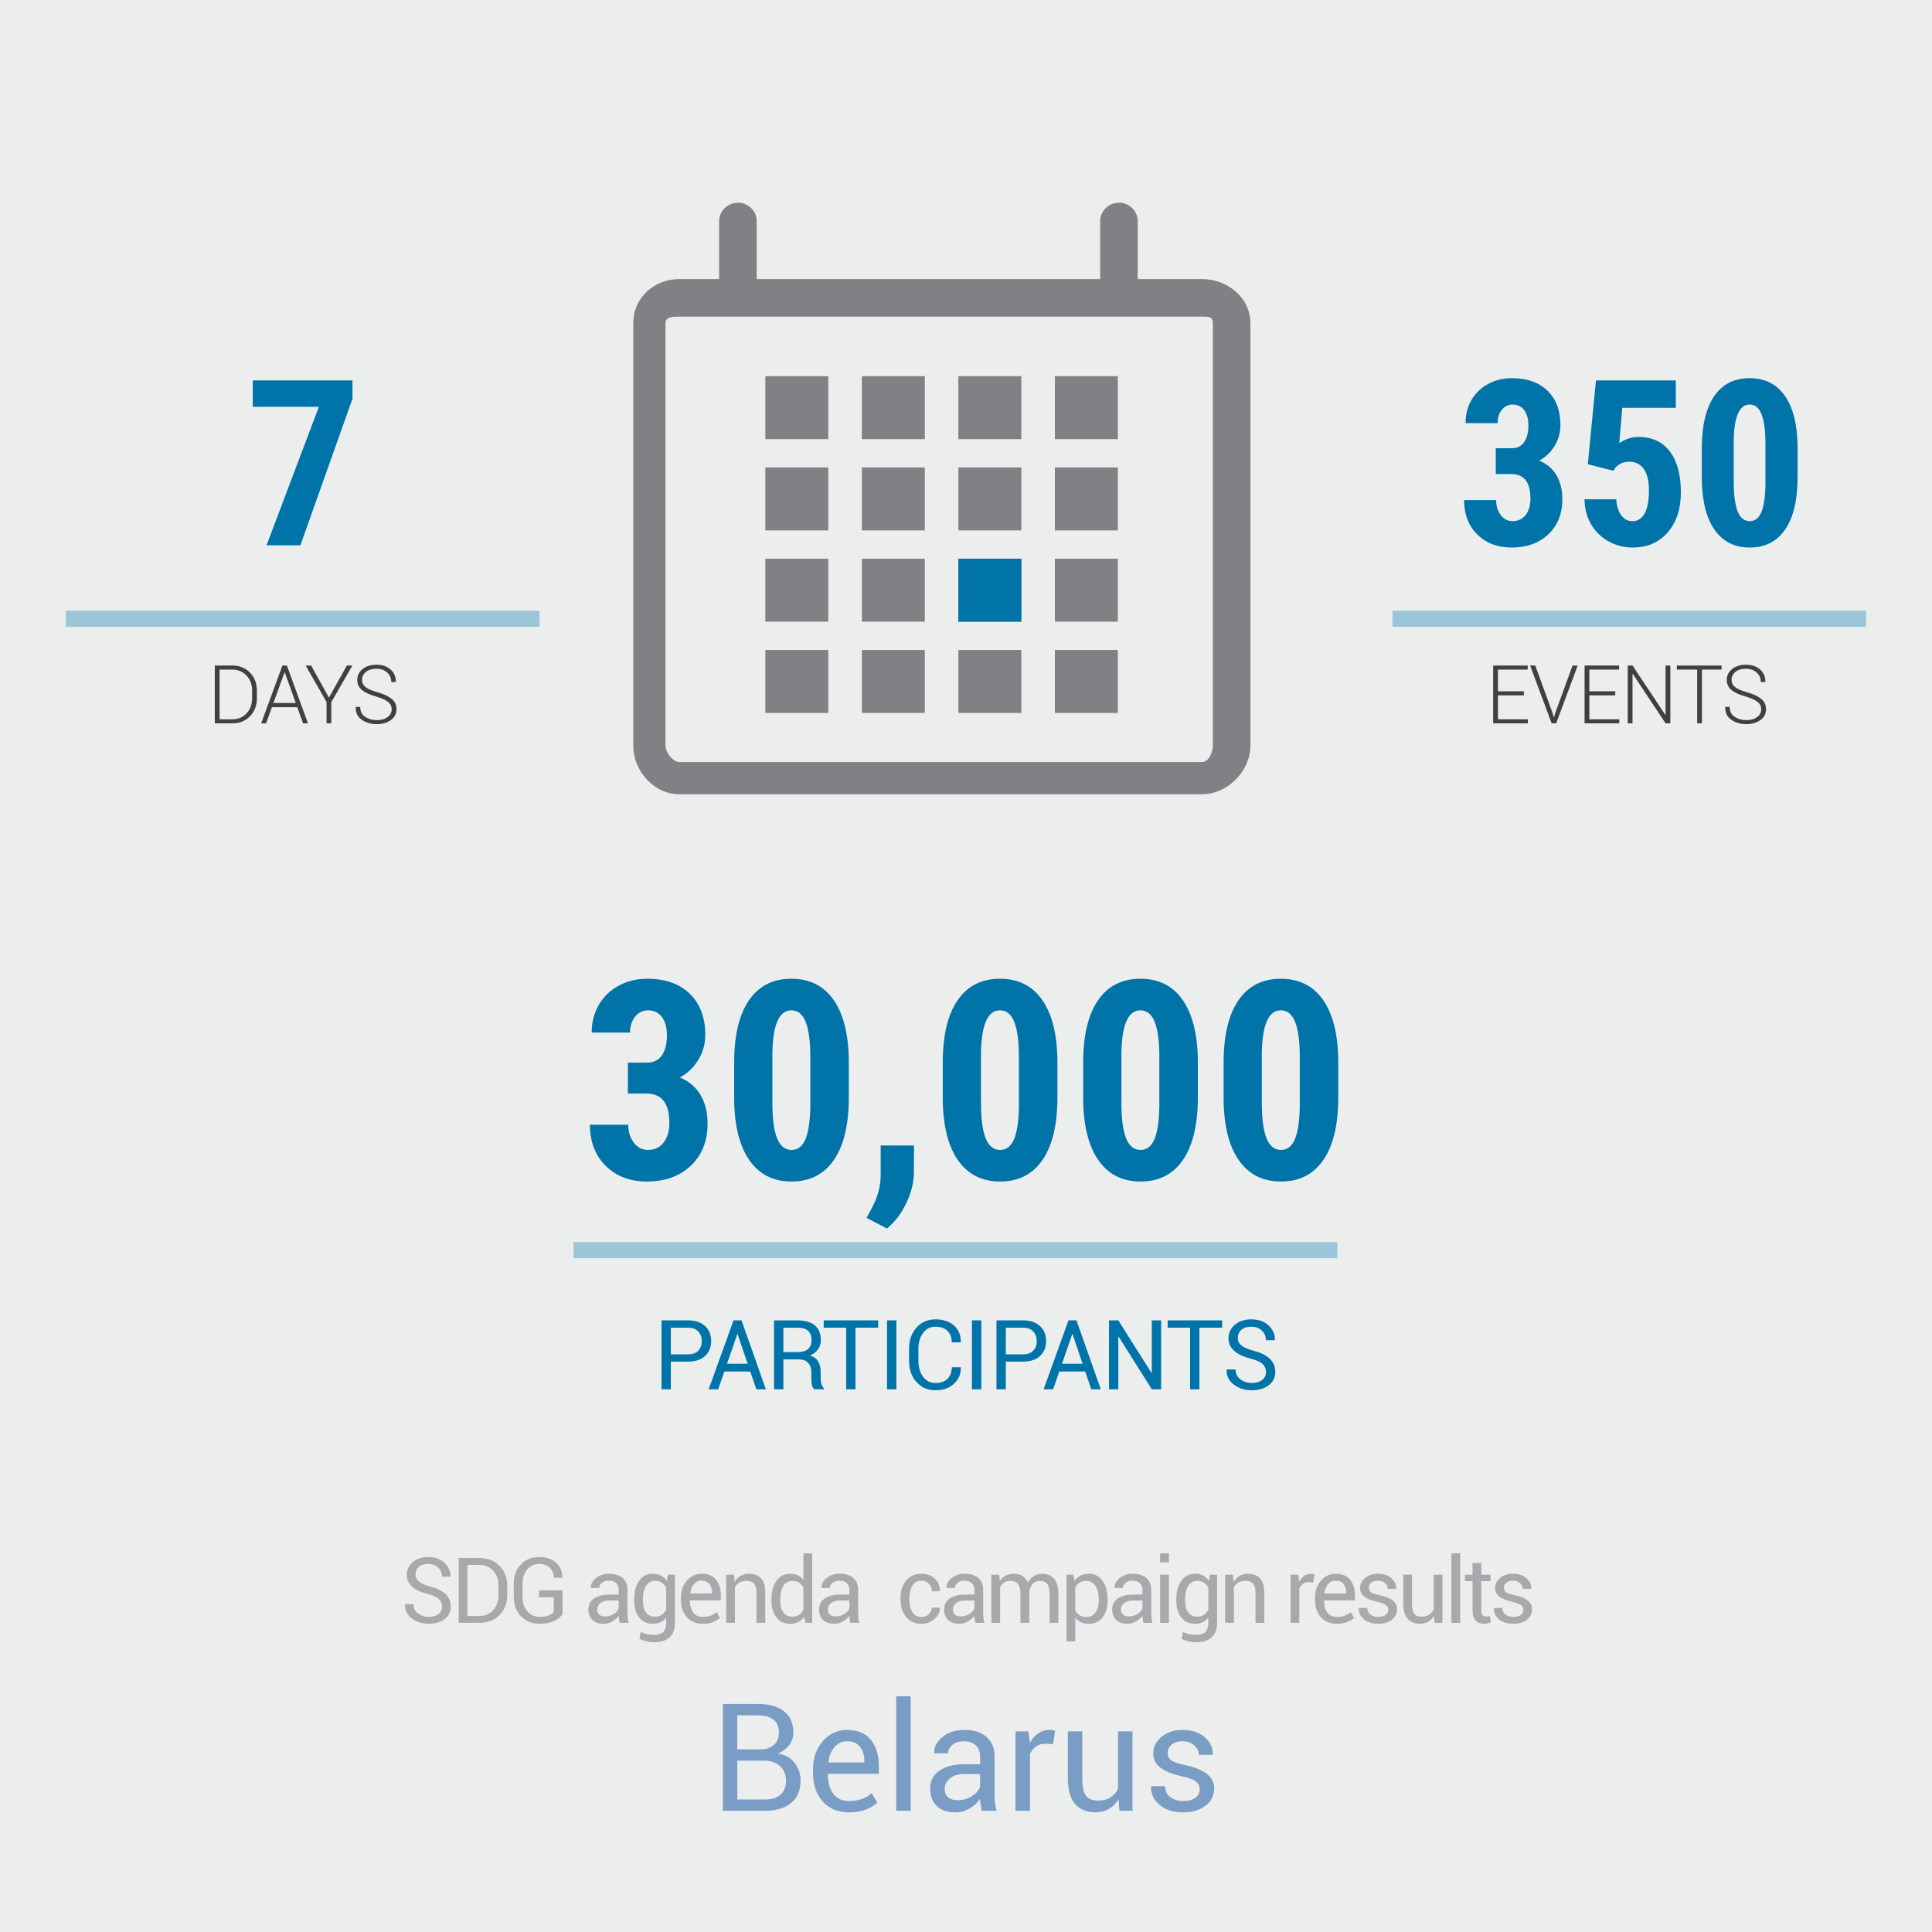
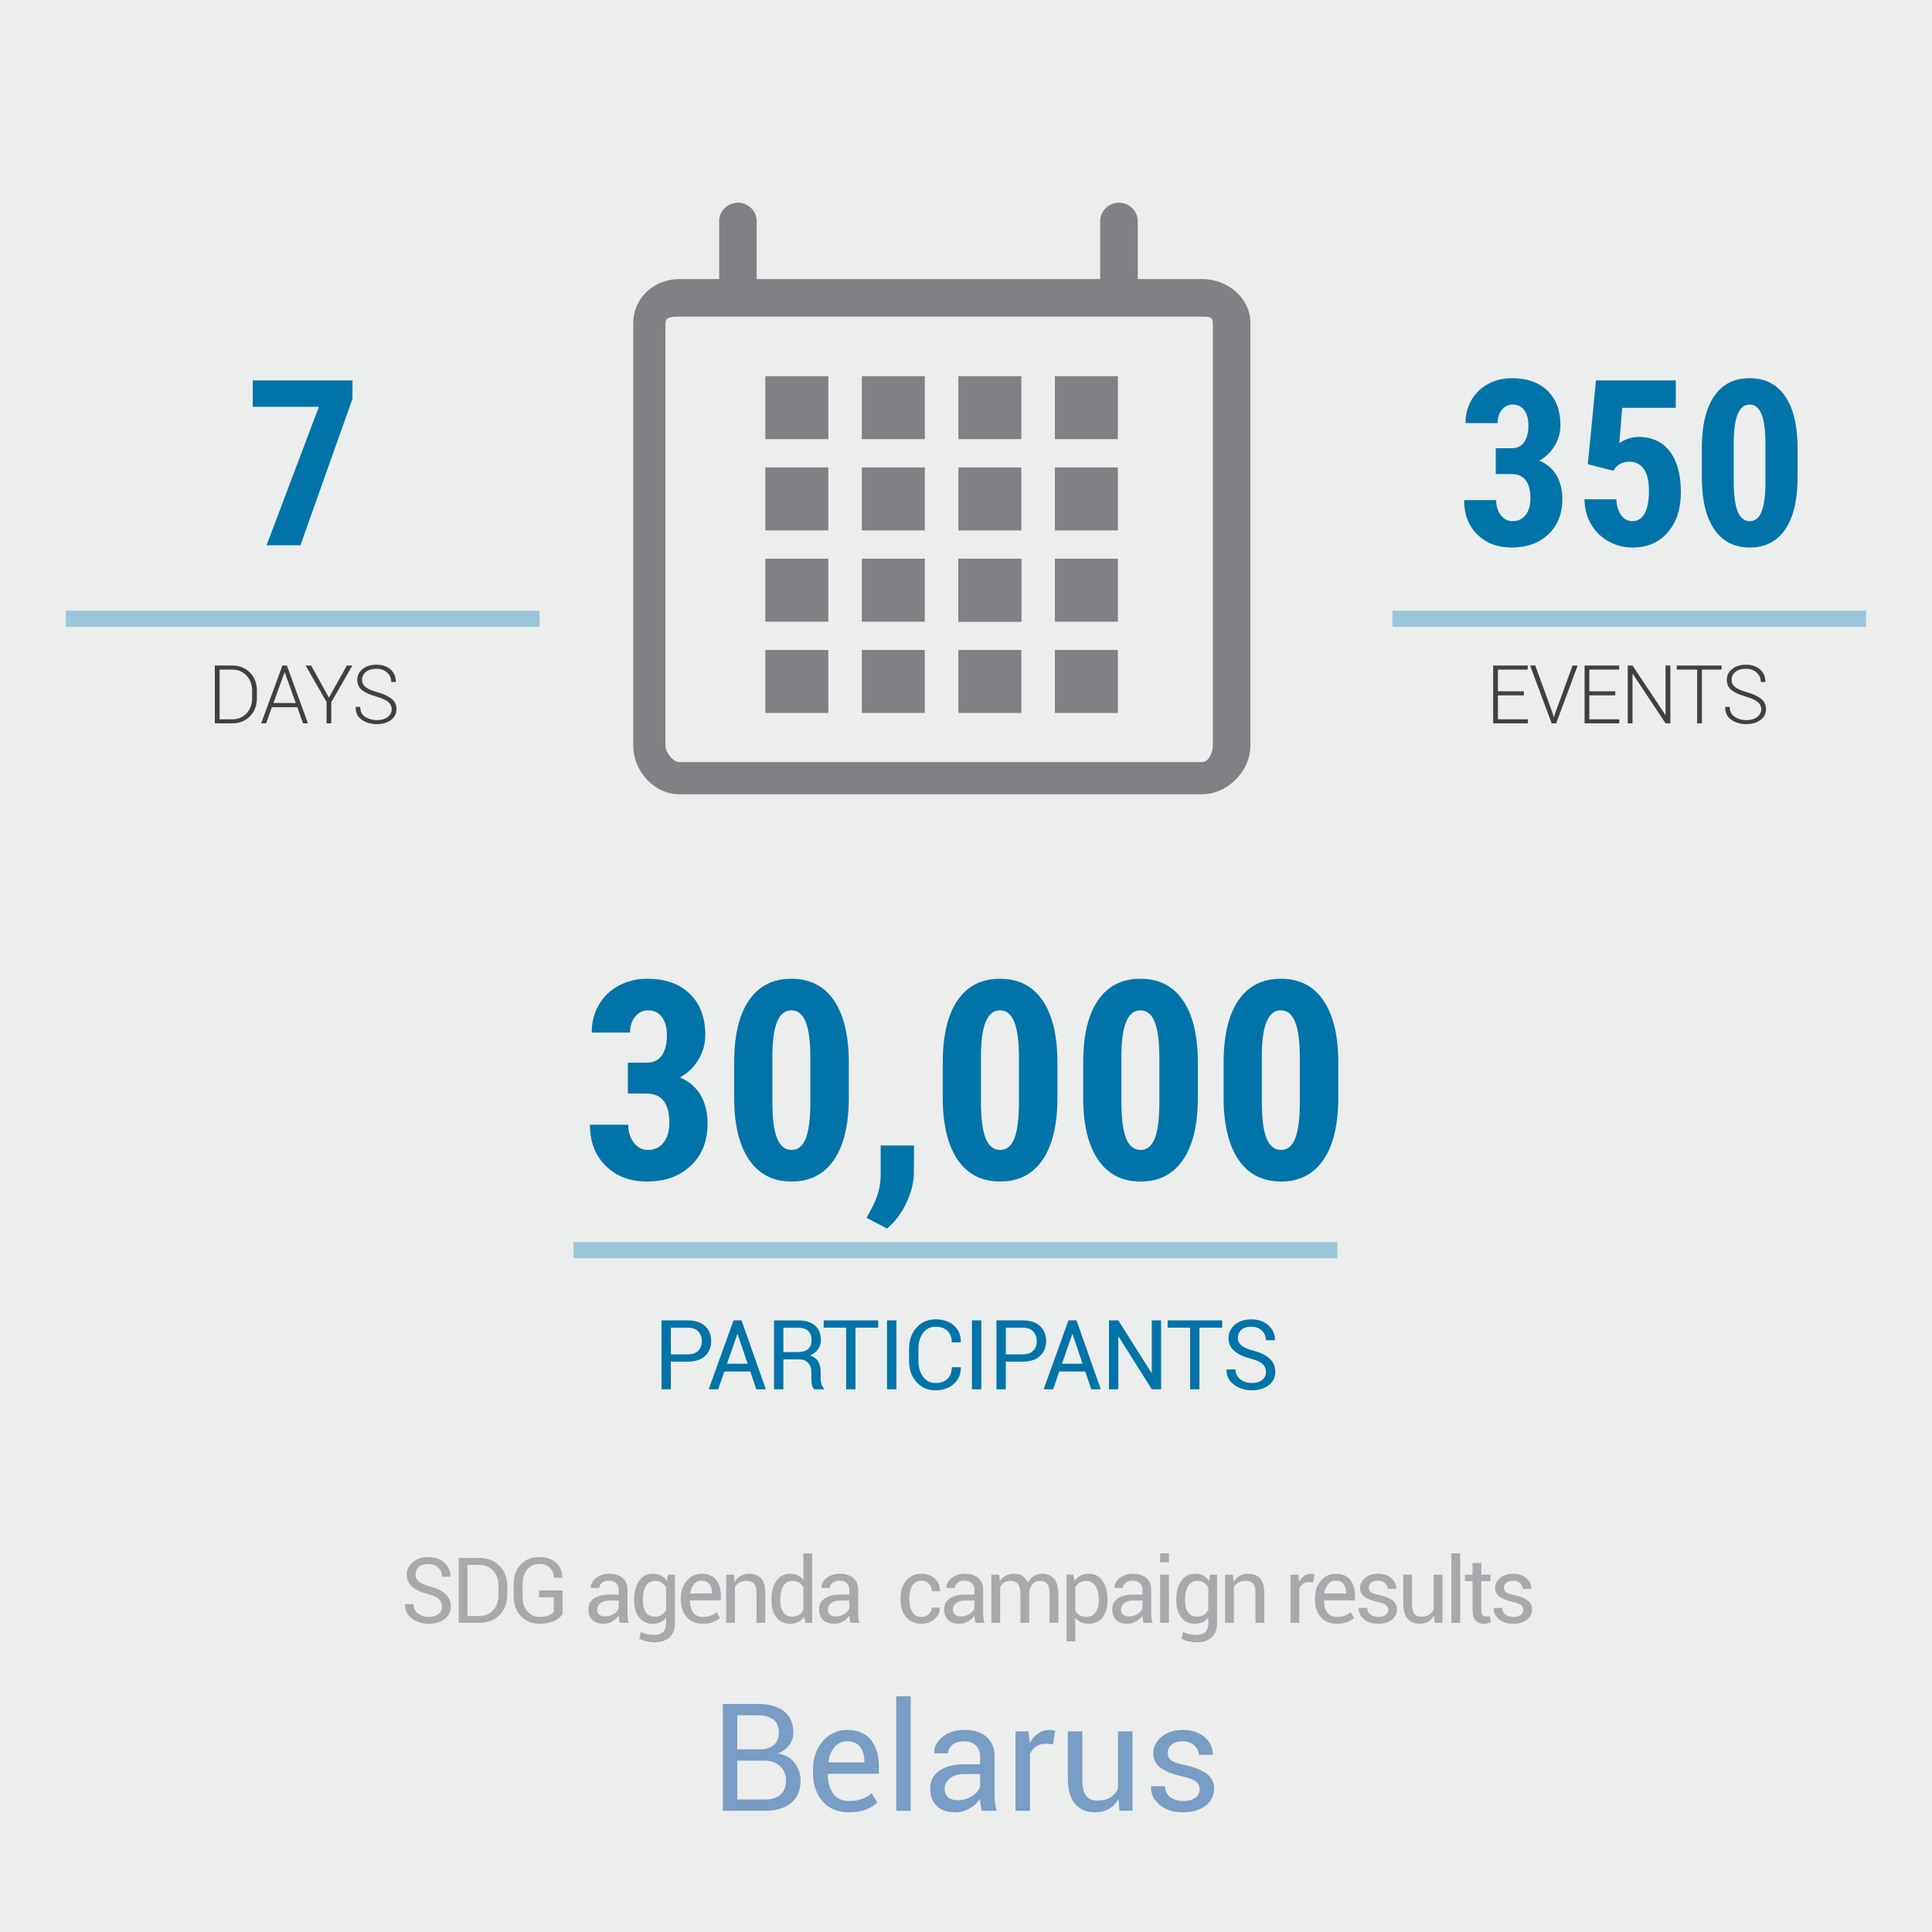
<svg xmlns="http://www.w3.org/2000/svg" version="1.1" x="0px" y="0px" width="360px" height="360px" viewBox="0 0 360 360" enable-background="new 0 0 360 360" xml:space="preserve">
  <g id="Layer_1">
    <g>
      <rect fill="#ECEDED" width="360" height="360" />
    </g>
    <g id="left-group">
      <g>
        <path fill="#404041" d="M40.029,134.781v-10.766h3.283c1.316,0,2.404,0.439,3.264,1.316s1.291,2.003,1.291,3.379v1.383     c0,1.375-0.43,2.5-1.291,3.375s-1.948,1.313-3.264,1.313H40.029z M40.916,124.77v9.265h2.396c1.065,0,1.942-0.373,2.632-1.117     c0.69-0.744,1.035-1.686,1.035-2.824v-1.405c0-1.124-0.347-2.058-1.039-2.802c-0.692-0.744-1.568-1.116-2.628-1.116H40.916z" />
        <path fill="#404041" d="M55.394,131.779h-4.725l-1.087,3.002h-0.917l3.956-10.766h0.836l3.926,10.766h-0.917L55.394,131.779z      M50.95,130.988h4.155l-2.041-5.708h-0.044L50.95,130.988z" />
        <path fill="#404041" d="M61.294,129.998l3.334-5.982h1.028l-3.927,6.832v3.934h-0.88v-3.971l-3.896-6.795h1.028L61.294,129.998z" />
        <path fill="#404041" d="M72.984,132.164c0-0.552-0.219-1.008-0.658-1.368s-1.183-0.697-2.233-1.013     c-1.148-0.315-2.022-0.709-2.621-1.18s-0.898-1.11-0.898-1.918c0-0.823,0.335-1.5,1.006-2.03c0.67-0.53,1.525-0.795,2.565-0.795     c1.094,0,1.974,0.299,2.64,0.898c0.665,0.599,0.988,1.359,0.969,2.281l-0.015,0.044h-0.828c0-0.709-0.258-1.298-0.773-1.767     c-0.515-0.468-1.179-0.702-1.993-0.702c-0.838,0-1.495,0.198-1.971,0.595c-0.476,0.396-0.713,0.883-0.713,1.46     c0,0.547,0.215,0.997,0.647,1.35s1.191,0.682,2.281,0.987c1.134,0.33,1.999,0.737,2.595,1.22     c0.597,0.483,0.895,1.124,0.895,1.922c0,0.838-0.349,1.512-1.046,2.022s-1.576,0.765-2.636,0.765s-1.984-0.27-2.772-0.81     c-0.789-0.54-1.171-1.327-1.146-2.362l0.015-0.044h0.821c0,0.833,0.313,1.453,0.938,1.859s1.341,0.61,2.145,0.61     c0.823,0,1.494-0.189,2.011-0.566C72.726,133.247,72.984,132.76,72.984,132.164z" />
      </g>
      <g>
        <path fill="#0074A8" d="M65.681,74.298l-9.704,27.304h-6.307l9.745-25.798H47.097v-4.915h18.584V74.298z" />
      </g>
      <g opacity="0.6">
        <g>
          <rect x="12.282" y="113.805" fill="#66ABCB" width="88.262" height="3" />
        </g>
      </g>
    </g>
    <g id="right-group">
      <g>
        <path fill="#404041" d="M283.949,129.568h-4.829v4.466h5.583v0.747h-6.47v-10.766h6.433v0.754h-5.545v4.044h4.829V129.568z" />
        <path fill="#404041" d="M289.31,132.896l0.215,0.754h0.044l0.215-0.754l3.238-8.88h0.954l-4.008,10.766h-0.843l-4.008-10.766     h0.961L289.31,132.896z" />
        <path fill="#404041" d="M300.978,129.568h-4.828v4.466h5.583v0.747h-6.47v-10.766h6.433v0.754h-5.545v4.044h4.828V129.568z" />
        <path fill="#404041" d="M311.241,134.781h-0.887l-6.115-9.213l-0.044,0.007v9.206h-0.887v-10.766h0.887l6.115,9.191l0.044-0.008     v-9.183h0.887V134.781z" />
        <path fill="#404041" d="M320.794,124.77h-3.667v10.011h-0.88V124.77h-3.793v-0.754h8.34V124.77z" />
        <path fill="#404041" d="M328.173,132.164c0-0.552-0.219-1.008-0.658-1.368c-0.439-0.36-1.184-0.697-2.233-1.013     c-1.148-0.315-2.022-0.709-2.621-1.18c-0.599-0.471-0.898-1.11-0.898-1.918c0-0.823,0.335-1.5,1.006-2.03     c0.67-0.53,1.525-0.795,2.565-0.795c1.095,0,1.975,0.299,2.64,0.898c0.666,0.599,0.988,1.359,0.969,2.281l-0.015,0.044H328.1     c0-0.709-0.258-1.298-0.772-1.767c-0.516-0.468-1.18-0.702-1.993-0.702c-0.838,0-1.495,0.198-1.97,0.595     c-0.476,0.396-0.713,0.883-0.713,1.46c0,0.547,0.215,0.997,0.646,1.35c0.432,0.353,1.192,0.682,2.281,0.987     c1.134,0.33,1.999,0.737,2.595,1.22c0.596,0.483,0.895,1.124,0.895,1.922c0,0.838-0.349,1.512-1.046,2.022     c-0.698,0.51-1.576,0.765-2.636,0.765c-1.06,0-1.984-0.27-2.772-0.81c-0.789-0.54-1.171-1.327-1.146-2.362l0.015-0.044h0.821     c0,0.833,0.313,1.453,0.939,1.859s1.341,0.61,2.144,0.61c0.823,0,1.494-0.189,2.011-0.566     C327.915,133.247,328.173,132.76,328.173,132.164z" />
      </g>
      <g>
        <path fill="#0074A8" d="M278.717,83.524h2.89c1.097,0,1.902-0.385,2.416-1.155s0.77-1.799,0.77-3.085     c0-1.23-0.264-2.188-0.791-2.873s-1.234-1.028-2.12-1.028c-0.83,0-1.508,0.328-2.036,0.982s-0.791,1.48-0.791,2.477h-5.97     c0-1.604,0.369-3.041,1.107-4.314c0.738-1.272,1.772-2.268,3.101-2.985s2.802-1.076,4.419-1.076c2.827,0,5.042,0.78,6.645,2.341     s2.405,3.699,2.405,6.413c0,1.393-0.362,2.683-1.086,3.871s-1.677,2.099-2.858,2.731c1.448,0.619,2.528,1.547,3.238,2.785     c0.71,1.238,1.065,2.7,1.065,4.388c0,2.729-0.868,4.915-2.605,6.56c-1.737,1.646-4.019,2.468-6.845,2.468     c-2.63,0-4.764-0.812-6.402-2.437c-1.638-1.624-2.457-3.758-2.457-6.402h5.97c0,1.108,0.288,2.04,0.864,2.793     c0.577,0.754,1.308,1.13,2.194,1.13c1.026,0,1.838-0.381,2.437-1.145c0.597-0.763,0.896-1.78,0.896-3.052     c0-3.038-1.175-4.564-3.523-4.579h-2.932V83.524z" />
        <path fill="#0074A8" d="M295.866,86.499l1.519-15.61h14.872v5.105h-9.978l-0.549,6.581c1.153-0.773,2.342-1.16,3.565-1.16     c2.531,0,4.482,0.9,5.854,2.7c1.371,1.8,2.057,4.346,2.057,7.636c0,3.08-0.815,5.562-2.447,7.446     c-1.631,1.885-3.811,2.827-6.539,2.827c-1.617,0-3.115-0.383-4.493-1.149c-1.378-0.767-2.465-1.832-3.259-3.196     c-0.795-1.364-1.199-2.911-1.213-4.641h5.906c0.098,1.293,0.415,2.295,0.949,3.006c0.534,0.71,1.224,1.065,2.067,1.065     c0.984,0,1.743-0.476,2.278-1.429c0.534-0.953,0.801-2.375,0.801-4.267c0-1.778-0.32-3.12-0.959-4.023     c-0.641-0.903-1.537-1.355-2.689-1.355c-1.125,0-1.997,0.387-2.616,1.16l-0.379,0.528L295.866,86.499z" />
        <path fill="#0074A8" d="M334.954,88.904c0,4.247-0.77,7.496-2.31,9.746s-3.737,3.375-6.592,3.375c-2.827,0-5.01-1.093-6.55-3.28     c-1.54-2.187-2.338-5.319-2.395-9.397v-5.801c0-4.233,0.767-7.471,2.299-9.714c1.533-2.243,3.734-3.364,6.603-3.364     s5.07,1.111,6.603,3.333s2.313,5.393,2.341,9.513V88.904z M328.964,82.667c0-2.428-0.24-4.249-0.718-5.463     s-1.223-1.821-2.236-1.821c-1.898,0-2.883,2.224-2.953,6.67v7.687c0,2.485,0.243,4.334,0.728,5.549     c0.485,1.214,1.241,1.821,2.268,1.821c0.97,0,1.69-0.568,2.162-1.705c0.471-1.137,0.72-2.876,0.749-5.22V82.667z" />
      </g>
      <g opacity="0.6">
        <g>
          <rect x="259.458" y="113.805" fill="#66ABCB" width="88.26" height="3" />
        </g>
      </g>
    </g>
    <g id="calendar">
      <g>
        <path fill="#808184" d="M224.001,52H212V41.207c0-1.899-1.603-3.438-3.5-3.438c-1.9,0-3.5,1.539-3.5,3.438V52h-64V41.207     c0-1.899-1.602-3.438-3.5-3.438c-1.896,0-3.5,1.539-3.5,3.438V52h-7.406C121.87,52,118,55.5,118,60.227v78.721     c0,4.727,3.87,9.052,8.594,9.052h97.407c4.724,0,8.999-4.325,8.999-9.052V60.227C233,55.5,228.725,52,224.001,52z M226,138.948     c0,1.226-0.775,3.052-1.999,3.052h-97.407c-1.223,0-2.594-1.826-2.594-3.052V60.227C124,59,125.372,59,126.594,59h97.407     c1.224,0,1.999,0,1.999,1.227V138.948z" />
      </g>
      <g>
        <g>
          <g>
            <rect x="142.61" y="70.095" fill="#808184" width="11.734" height="11.733" />
          </g>
          <g>
            <rect x="142.61" y="87.1" fill="#808184" width="11.734" height="11.734" />
          </g>
          <g>
            <rect x="142.61" y="104.106" fill="#808184" width="11.734" height="11.734" />
          </g>
          <g>
            <rect x="142.61" y="121.113" fill="#808184" width="11.734" height="11.734" />
          </g>
          <g>
            <rect x="160.594" y="70.095" fill="#808184" width="11.734" height="11.733" />
          </g>
          <g>
            <rect x="160.594" y="87.1" fill="#808184" width="11.734" height="11.734" />
          </g>
          <g>
            <rect x="160.594" y="104.106" fill="#808184" width="11.734" height="11.734" />
          </g>
          <g>
            <rect x="160.594" y="121.113" fill="#808184" width="11.734" height="11.734" />
          </g>
          <g>
            <rect x="178.578" y="70.095" fill="#808184" width="11.734" height="11.733" />
          </g>
          <g>
            <rect x="178.578" y="87.1" fill="#808184" width="11.734" height="11.734" />
          </g>
          <g>
            <rect x="178.578" y="104.106" fill="#808184" width="11.734" height="11.734" />
          </g>
          <g>
            <rect x="178.578" y="121.113" fill="#808184" width="11.734" height="11.734" />
          </g>
          <g>
            <rect x="196.562" y="70.095" fill="#808184" width="11.734" height="11.733" />
          </g>
          <g>
            <rect x="196.562" y="87.1" fill="#808184" width="11.734" height="11.734" />
          </g>
          <g>
            <rect x="196.562" y="104.106" fill="#808184" width="11.734" height="11.734" />
          </g>
          <g>
            <rect x="196.562" y="121.113" fill="#808184" width="11.734" height="11.734" />
          </g>
        </g>
        <g>
-           <rect x="178.578" y="104.106" fill="#0074A7" width="11.734" height="11.734" />
+           <rect class="colored-square" x="178.578" y="104.106" fill="#808184" width="11.734" height="11.734" />
        </g>
      </g>
    </g>
  </g>
  <g id="Layer_2">
    <g>
      <g>
        <path fill="#799DC4" d="M134.691,337.412v-19.906h6.494c2.078,0,3.705,0.449,4.881,1.347c1.176,0.898,1.764,2.245,1.764,4.04     c0,0.857-0.265,1.625-0.793,2.304c-0.529,0.679-1.23,1.196-2.105,1.552c1.303,0.183,2.335,0.748,3.097,1.695     c0.761,0.948,1.142,2.064,1.142,3.35c0,1.823-0.593,3.215-1.777,4.177c-1.185,0.962-2.789,1.442-4.813,1.442H134.691z      M137.385,325.969h4.361c1.002,0,1.818-0.275,2.447-0.827c0.629-0.551,0.943-1.319,0.943-2.304c0-1.075-0.34-1.88-1.019-2.413     c-0.679-0.533-1.657-0.8-2.933-0.8h-3.801V325.969z M137.385,328.074v7.232h5.195c1.23,0,2.185-0.303,2.864-0.909     c0.679-0.606,1.019-1.465,1.019-2.577c0-1.103-0.347-1.991-1.039-2.666c-0.693-0.674-1.627-1.034-2.803-1.08h-0.178H137.385z" />
        <path fill="#799DC4" d="M158.248,337.699c-2.124,0-3.78-0.679-4.97-2.037c-1.189-1.358-1.784-3.145-1.784-5.359v-0.602     c0-2.124,0.613-3.88,1.839-5.271c1.226-1.39,2.723-2.085,4.491-2.085c1.978,0,3.461,0.615,4.45,1.846     c0.989,1.23,1.483,2.867,1.483,4.908v1.422h-9.461l-0.041,0.068c0,1.486,0.328,2.691,0.984,3.616     c0.656,0.925,1.659,1.388,3.008,1.388c0.911,0,1.711-0.13,2.399-0.39c0.688-0.26,1.278-0.617,1.771-1.073l1.053,1.75     c-0.529,0.511-1.226,0.941-2.092,1.292C160.513,337.523,159.469,337.699,158.248,337.699z M157.824,324.465     c-0.939,0-1.716,0.362-2.331,1.087s-0.991,1.652-1.128,2.782l0.027,0.068h6.672v-0.219c0-1.075-0.265-1.964-0.793-2.666     C159.743,324.816,158.927,324.465,157.824,324.465z" />
        <path fill="#799DC4" d="M169.691,337.412h-2.693v-21.328h2.693V337.412z" />
        <path fill="#799DC4" d="M182.926,337.412c-0.091-0.446-0.162-0.841-0.212-1.183c-0.05-0.342-0.08-0.686-0.089-1.032     c-0.501,0.711-1.155,1.306-1.962,1.784s-1.675,0.718-2.604,0.718c-1.541,0-2.714-0.394-3.521-1.183     c-0.807-0.788-1.21-1.875-1.21-3.261c0-1.413,0.572-2.518,1.716-3.315c1.144-0.797,2.695-1.196,4.655-1.196h2.926v-1.463     c0-0.866-0.265-1.552-0.793-2.058c-0.529-0.506-1.276-0.759-2.242-0.759c-0.875,0-1.582,0.219-2.119,0.656     c-0.538,0.438-0.807,0.962-0.807,1.572l-2.557,0.027l-0.027-0.082c-0.064-1.075,0.439-2.06,1.511-2.953     c1.071-0.893,2.454-1.34,4.149-1.34c1.677,0,3.026,0.426,4.047,1.278c1.021,0.853,1.531,2.081,1.531,3.685v7.123     c0,0.529,0.027,1.039,0.082,1.531s0.155,0.976,0.301,1.449H182.926z M178.455,335.443c0.975,0,1.854-0.25,2.639-0.752     c0.784-0.501,1.294-1.075,1.531-1.723v-2.406h-3.021c-1.085,0-1.953,0.273-2.604,0.82c-0.652,0.547-0.978,1.189-0.978,1.928     c0,0.656,0.205,1.176,0.615,1.559S177.653,335.443,178.455,335.443z" />
        <path fill="#799DC4" d="M196.229,324.998l-1.381-0.082c-0.711,0-1.311,0.169-1.798,0.506c-0.488,0.337-0.864,0.812-1.128,1.422     v10.568h-2.693v-14.793h2.406l0.26,2.16c0.419-0.766,0.937-1.362,1.552-1.791c0.615-0.428,1.324-0.643,2.126-0.643     c0.2,0,0.392,0.016,0.574,0.048c0.182,0.032,0.333,0.066,0.451,0.103L196.229,324.998z" />
        <path fill="#799DC4" d="M208.424,335.225c-0.465,0.793-1.062,1.404-1.791,1.832c-0.729,0.428-1.572,0.643-2.529,0.643     c-1.613,0-2.871-0.515-3.773-1.545c-0.902-1.03-1.354-2.634-1.354-4.813v-8.723h2.693v8.75c0,1.577,0.232,2.662,0.697,3.254     c0.465,0.593,1.189,0.889,2.174,0.889c0.957,0,1.748-0.193,2.372-0.581c0.624-0.387,1.096-0.937,1.415-1.647v-10.664h2.693     v14.793h-2.42L208.424,335.225z" />
        <path fill="#799DC4" d="M223.545,333.434c0-0.592-0.226-1.075-0.677-1.449c-0.451-0.374-1.306-0.702-2.563-0.984     c-1.741-0.374-3.079-0.897-4.013-1.572c-0.935-0.674-1.401-1.577-1.401-2.707c0-1.203,0.513-2.233,1.538-3.09     c1.025-0.856,2.354-1.285,3.985-1.285c1.677,0,3.035,0.456,4.074,1.367c1.039,0.912,1.536,1.974,1.49,3.186l-0.027,0.082h-2.57     c0-0.638-0.28-1.217-0.841-1.736s-1.27-0.779-2.126-0.779c-0.948,0-1.657,0.214-2.126,0.643c-0.47,0.429-0.704,0.939-0.704,1.531     c0,0.583,0.203,1.035,0.608,1.354c0.405,0.319,1.242,0.611,2.509,0.875c1.813,0.383,3.19,0.925,4.129,1.627     c0.938,0.702,1.408,1.618,1.408,2.748c0,1.313-0.531,2.384-1.593,3.213c-1.062,0.83-2.45,1.244-4.163,1.244     c-1.887,0-3.373-0.479-4.457-1.436c-1.085-0.957-1.6-2.073-1.545-3.35l0.027-0.082h2.57c0.045,0.957,0.401,1.657,1.066,2.099     c0.665,0.442,1.444,0.663,2.338,0.663c0.957,0,1.707-0.203,2.249-0.608C223.273,334.58,223.545,334.063,223.545,333.434z" />
      </g>
      <g>
        <path fill="#A7A9AC" d="M82.371,299.347c0-0.547-0.196-1.007-0.589-1.377c-0.393-0.371-1.084-0.687-2.075-0.947     c-1.229-0.304-2.187-0.752-2.876-1.344c-0.688-0.593-1.033-1.337-1.033-2.233c0-0.946,0.371-1.735,1.112-2.366     s1.705-0.945,2.889-0.945c1.273,0,2.287,0.36,3.042,1.083c0.756,0.722,1.122,1.564,1.1,2.527l-0.025,0.05h-1.561     c0-0.687-0.239-1.254-0.718-1.701c-0.479-0.449-1.092-0.673-1.839-0.673c-0.764,0-1.349,0.186-1.756,0.556     c-0.406,0.371-0.61,0.853-0.61,1.445c0,0.525,0.223,0.964,0.668,1.315c0.445,0.352,1.169,0.659,2.17,0.925     c1.217,0.316,2.145,0.781,2.781,1.395c0.636,0.615,0.955,1.373,0.955,2.275c0,0.974-0.383,1.757-1.15,2.349     c-0.766,0.592-1.767,0.888-3,0.888c-1.167,0-2.198-0.326-3.092-0.979c-0.894-0.653-1.327-1.527-1.299-2.623l0.017-0.051h1.561     c0,0.759,0.288,1.344,0.863,1.756s1.226,0.619,1.951,0.619c0.775,0,1.388-0.175,1.838-0.523     C82.146,300.418,82.371,299.944,82.371,299.347z" />
        <path fill="#A7A9AC" d="M85.472,302.394v-12.086h3.802c1.577,0,2.846,0.485,3.806,1.457c0.96,0.971,1.44,2.226,1.44,3.764v1.652     c0,1.544-0.48,2.799-1.44,3.765c-0.96,0.966-2.229,1.448-3.806,1.448H85.472z M87.107,291.595v9.521h2.167     c1.118,0,1.999-0.368,2.644-1.104c0.645-0.735,0.967-1.679,0.967-2.83v-1.668c0-1.141-0.322-2.078-0.967-2.814     c-0.645-0.736-1.526-1.104-2.644-1.104H87.107z" />
        <path fill="#A7A9AC" d="M104.826,300.767c-0.288,0.448-0.787,0.86-1.499,1.236c-0.711,0.377-1.634,0.564-2.768,0.564     c-1.395,0-2.548-0.462-3.461-1.386s-1.37-2.119-1.37-3.586v-2.49c0-1.467,0.44-2.662,1.32-3.586s2.014-1.386,3.403-1.386     c1.345,0,2.407,0.357,3.188,1.074s1.159,1.629,1.137,2.735l-0.017,0.05h-1.569c0-0.736-0.238-1.349-0.714-1.839     c-0.476-0.489-1.151-0.734-2.025-0.734c-0.924,0-1.668,0.346-2.233,1.038c-0.564,0.691-0.847,1.568-0.847,2.631v2.507     c0,1.073,0.299,1.958,0.896,2.652s1.361,1.042,2.291,1.042c0.714,0,1.28-0.093,1.698-0.278c0.417-0.186,0.729-0.405,0.934-0.66     v-2.723h-2.739v-1.278h4.375V300.767z" />
        <path fill="#A7A9AC" d="M115.47,302.394c-0.055-0.271-0.098-0.511-0.129-0.718c-0.03-0.208-0.048-0.417-0.054-0.627     c-0.304,0.432-0.701,0.793-1.191,1.083c-0.489,0.291-1.017,0.436-1.581,0.436c-0.935,0-1.647-0.239-2.138-0.718     c-0.489-0.479-0.734-1.139-0.734-1.979c0-0.857,0.347-1.528,1.042-2.013c0.694-0.484,1.636-0.727,2.826-0.727h1.776v-0.888     c0-0.526-0.161-0.942-0.481-1.25c-0.321-0.307-0.775-0.461-1.361-0.461c-0.531,0-0.96,0.133-1.287,0.398s-0.49,0.584-0.49,0.955     l-1.552,0.017l-0.017-0.05c-0.039-0.653,0.267-1.251,0.917-1.793c0.65-0.542,1.49-0.813,2.519-0.813     c1.018,0,1.837,0.259,2.457,0.776s0.93,1.263,0.93,2.236v4.325c0,0.321,0.017,0.631,0.05,0.93s0.094,0.592,0.183,0.88H115.47z      M112.755,301.198c0.592,0,1.126-0.152,1.602-0.457c0.476-0.304,0.786-0.652,0.93-1.045v-1.461h-1.834     c-0.659,0-1.186,0.166-1.582,0.498c-0.396,0.332-0.593,0.722-0.593,1.17c0,0.398,0.125,0.714,0.374,0.946     S112.269,301.198,112.755,301.198z" />
        <path fill="#A7A9AC" d="M118.156,298.069c0-1.445,0.309-2.609,0.926-3.495c0.617-0.886,1.479-1.328,2.585-1.328     c0.57,0,1.071,0.115,1.502,0.345s0.794,0.561,1.087,0.992l0.199-1.171h1.303v9.031c0,1.151-0.335,2.035-1.004,2.652     s-1.635,0.925-2.897,0.925c-0.432,0-0.898-0.059-1.398-0.178c-0.501-0.119-0.942-0.281-1.324-0.486l0.249-1.27     c0.315,0.166,0.696,0.3,1.142,0.402c0.445,0.103,0.884,0.154,1.315,0.154c0.797,0,1.376-0.182,1.739-0.544     c0.362-0.362,0.543-0.915,0.543-1.656v-1.021c-0.293,0.376-0.645,0.661-1.054,0.854s-0.883,0.29-1.419,0.29     c-1.096,0-1.952-0.396-2.569-1.19c-0.617-0.794-0.926-1.839-0.926-3.134V298.069z M119.791,298.243     c0,0.902,0.186,1.627,0.556,2.175s0.943,0.821,1.718,0.821c0.493,0,0.905-0.111,1.237-0.336c0.332-0.224,0.606-0.541,0.822-0.95     v-4.134c-0.21-0.382-0.484-0.685-0.822-0.909c-0.337-0.224-0.744-0.336-1.22-0.336c-0.78,0-1.357,0.323-1.731,0.972     c-0.373,0.646-0.56,1.488-0.56,2.523V298.243z" />
        <path fill="#A7A9AC" d="M130.977,302.567c-1.29,0-2.295-0.412-3.017-1.236c-0.723-0.824-1.083-1.909-1.083-3.254v-0.365     c0-1.289,0.372-2.356,1.117-3.2c0.744-0.844,1.653-1.266,2.727-1.266c1.201,0,2.102,0.374,2.702,1.12     c0.6,0.748,0.9,1.741,0.9,2.98v0.863h-5.744l-0.025,0.041c0,0.902,0.199,1.635,0.598,2.196s1.007,0.843,1.826,0.843     c0.553,0,1.039-0.079,1.457-0.237c0.418-0.157,0.776-0.375,1.075-0.651l0.639,1.063c-0.321,0.31-0.744,0.571-1.27,0.784     S131.719,302.567,130.977,302.567z M130.72,294.532c-0.57,0-1.042,0.221-1.415,0.66c-0.374,0.44-0.602,1.003-0.685,1.689     l0.017,0.041h4.051v-0.133c0-0.652-0.161-1.192-0.481-1.618S131.389,294.532,130.72,294.532z" />
        <path fill="#A7A9AC" d="M136.768,293.412l0.116,1.337c0.299-0.477,0.674-0.846,1.125-1.108c0.451-0.263,0.964-0.395,1.54-0.395     c0.968,0,1.718,0.283,2.25,0.851s0.797,1.443,0.797,2.627v5.67h-1.635v-5.637c0-0.791-0.156-1.353-0.469-1.685     c-0.313-0.332-0.79-0.498-1.432-0.498c-0.503,0-0.931,0.101-1.283,0.303c-0.351,0.202-0.629,0.485-0.834,0.851v6.666h-1.635     v-8.981H136.768z" />
        <path fill="#A7A9AC" d="M143.746,298.069c0-1.445,0.309-2.609,0.926-3.495c0.617-0.886,1.481-1.328,2.594-1.328     c0.526,0,0.992,0.097,1.398,0.29c0.407,0.194,0.754,0.477,1.042,0.848v-4.939h1.635v12.949h-1.253l-0.249-1.137     c-0.293,0.432-0.656,0.758-1.087,0.979c-0.432,0.222-0.933,0.332-1.502,0.332c-1.096,0-1.954-0.396-2.573-1.19     s-0.93-1.839-0.93-3.134V298.069z M145.381,298.243c0,0.907,0.186,1.634,0.556,2.179s0.946,0.817,1.727,0.817     c0.487,0,0.896-0.11,1.229-0.332c0.332-0.221,0.603-0.531,0.813-0.93v-4.191c-0.21-0.371-0.483-0.665-0.817-0.884     c-0.335-0.219-0.738-0.328-1.208-0.328c-0.786,0-1.365,0.323-1.739,0.972c-0.373,0.646-0.56,1.488-0.56,2.523V298.243z" />
        <path fill="#A7A9AC" d="M158.451,302.394c-0.055-0.271-0.098-0.511-0.129-0.718c-0.03-0.208-0.048-0.417-0.054-0.627     c-0.304,0.432-0.701,0.793-1.191,1.083c-0.489,0.291-1.017,0.436-1.581,0.436c-0.935,0-1.647-0.239-2.138-0.718     c-0.489-0.479-0.734-1.139-0.734-1.979c0-0.857,0.347-1.528,1.042-2.013c0.694-0.484,1.636-0.727,2.826-0.727h1.776v-0.888     c0-0.526-0.161-0.942-0.481-1.25c-0.321-0.307-0.775-0.461-1.361-0.461c-0.531,0-0.96,0.133-1.287,0.398s-0.49,0.584-0.49,0.955     l-1.552,0.017l-0.017-0.05c-0.039-0.653,0.267-1.251,0.917-1.793c0.65-0.542,1.49-0.813,2.519-0.813     c1.018,0,1.837,0.259,2.457,0.776s0.93,1.263,0.93,2.236v4.325c0,0.321,0.017,0.631,0.05,0.93s0.094,0.592,0.183,0.88H158.451z      M155.737,301.198c0.592,0,1.126-0.152,1.602-0.457c0.476-0.304,0.786-0.652,0.93-1.045v-1.461h-1.834     c-0.659,0-1.186,0.166-1.582,0.498c-0.396,0.332-0.593,0.722-0.593,1.17c0,0.398,0.125,0.714,0.374,0.946     S155.25,301.198,155.737,301.198z" />
        <path fill="#A7A9AC" d="M171.747,301.29c0.503,0,0.943-0.168,1.32-0.503s0.564-0.745,0.564-1.232h1.478l0.025,0.05     c0.022,0.774-0.31,1.462-0.996,2.063s-1.483,0.9-2.391,0.9c-1.262,0-2.236-0.429-2.922-1.286s-1.029-1.926-1.029-3.204v-0.349     c0-1.268,0.344-2.331,1.034-3.191c0.688-0.86,1.661-1.291,2.917-1.291c1.001,0,1.822,0.31,2.461,0.93     c0.639,0.62,0.947,1.381,0.925,2.282l-0.017,0.051h-1.486c0-0.549-0.179-1.015-0.535-1.399c-0.357-0.385-0.807-0.577-1.349-0.577     c-0.802,0-1.388,0.312-1.755,0.935c-0.368,0.622-0.552,1.376-0.552,2.262v0.349c0,0.902,0.181,1.663,0.543,2.283     C170.346,300.979,170.934,301.29,171.747,301.29z" />
        <path fill="#A7A9AC" d="M181.747,302.394c-0.055-0.271-0.098-0.511-0.129-0.718c-0.03-0.208-0.048-0.417-0.054-0.627     c-0.304,0.432-0.701,0.793-1.191,1.083c-0.489,0.291-1.017,0.436-1.581,0.436c-0.935,0-1.647-0.239-2.138-0.718     c-0.489-0.479-0.734-1.139-0.734-1.979c0-0.857,0.347-1.528,1.042-2.013c0.694-0.484,1.636-0.727,2.826-0.727h1.776v-0.888     c0-0.526-0.161-0.942-0.481-1.25c-0.321-0.307-0.775-0.461-1.361-0.461c-0.531,0-0.96,0.133-1.287,0.398s-0.49,0.584-0.49,0.955     l-1.552,0.017l-0.017-0.05c-0.039-0.653,0.267-1.251,0.917-1.793c0.65-0.542,1.49-0.813,2.519-0.813     c1.018,0,1.837,0.259,2.457,0.776s0.93,1.263,0.93,2.236v4.325c0,0.321,0.017,0.631,0.05,0.93s0.094,0.592,0.183,0.88H181.747z      M179.032,301.198c0.592,0,1.126-0.152,1.602-0.457c0.476-0.304,0.786-0.652,0.93-1.045v-1.461h-1.834     c-0.659,0-1.186,0.166-1.582,0.498c-0.396,0.332-0.593,0.722-0.593,1.17c0,0.398,0.125,0.714,0.374,0.946     S178.545,301.198,179.032,301.198z" />
        <path fill="#A7A9AC" d="M186.184,293.412l0.116,1.179c0.293-0.426,0.666-0.757,1.117-0.992c0.451-0.235,0.975-0.353,1.573-0.353     s1.111,0.139,1.54,0.415c0.429,0.276,0.751,0.691,0.967,1.245c0.288-0.515,0.663-0.92,1.125-1.216     c0.462-0.296,1.003-0.444,1.623-0.444c0.913,0,1.635,0.314,2.167,0.942s0.797,1.572,0.797,2.834v5.371h-1.635v-5.387     c0-0.886-0.152-1.513-0.457-1.881s-0.758-0.552-1.361-0.552c-0.559,0-1.011,0.193-1.357,0.581     c-0.346,0.388-0.549,0.877-0.61,1.469v0.066v5.703h-1.644v-5.387c0-0.842-0.156-1.457-0.469-1.848     c-0.313-0.39-0.763-0.585-1.349-0.585c-0.498,0-0.908,0.103-1.229,0.308c-0.321,0.204-0.567,0.492-0.739,0.863v6.648h-1.635     v-8.981H186.184z" />
        <path fill="#A7A9AC" d="M206.385,298.243c0,1.295-0.31,2.34-0.93,3.134s-1.475,1.19-2.565,1.19c-0.553,0-1.039-0.092-1.457-0.277     c-0.417-0.186-0.773-0.464-1.066-0.834v4.391h-1.635v-12.435h1.253l0.257,1.162c0.293-0.432,0.659-0.761,1.096-0.987     c0.437-0.228,0.946-0.341,1.527-0.341c1.112,0,1.977,0.441,2.594,1.324c0.617,0.883,0.925,2.049,0.925,3.499V298.243z      M204.75,298.069c0-1.019-0.201-1.855-0.602-2.512c-0.401-0.655-0.992-0.983-1.772-0.983c-0.47,0-0.872,0.106-1.204,0.319     s-0.601,0.505-0.805,0.876v4.341c0.205,0.371,0.473,0.66,0.805,0.868c0.332,0.207,0.739,0.312,1.22,0.312     c0.775,0,1.361-0.284,1.76-0.852s0.598-1.299,0.598-2.195V298.069z" />
        <path fill="#A7A9AC" d="M213.063,302.394c-0.055-0.271-0.098-0.511-0.129-0.718c-0.03-0.208-0.048-0.417-0.054-0.627     c-0.304,0.432-0.701,0.793-1.191,1.083c-0.489,0.291-1.017,0.436-1.581,0.436c-0.935,0-1.647-0.239-2.138-0.718     c-0.489-0.479-0.734-1.139-0.734-1.979c0-0.857,0.347-1.528,1.042-2.013c0.694-0.484,1.636-0.727,2.826-0.727h1.776v-0.888     c0-0.526-0.161-0.942-0.481-1.25c-0.321-0.307-0.775-0.461-1.361-0.461c-0.531,0-0.96,0.133-1.287,0.398s-0.49,0.584-0.49,0.955     l-1.552,0.017l-0.017-0.05c-0.039-0.653,0.267-1.251,0.917-1.793c0.65-0.542,1.49-0.813,2.519-0.813     c1.018,0,1.837,0.259,2.457,0.776s0.93,1.263,0.93,2.236v4.325c0,0.321,0.017,0.631,0.05,0.93s0.094,0.592,0.183,0.88H213.063z      M210.349,301.198c0.592,0,1.126-0.152,1.602-0.457c0.476-0.304,0.786-0.652,0.93-1.045v-1.461h-1.834     c-0.659,0-1.186,0.166-1.582,0.498c-0.396,0.332-0.593,0.722-0.593,1.17c0,0.398,0.125,0.714,0.374,0.946     S209.862,301.198,210.349,301.198z" />
        <path fill="#A7A9AC" d="M217.808,291.112h-1.635v-1.668h1.635V291.112z M217.808,302.394h-1.635v-8.981h1.635V302.394z" />
        <path fill="#A7A9AC" d="M219.183,298.069c0-1.445,0.309-2.609,0.926-3.495c0.617-0.886,1.479-1.328,2.585-1.328     c0.57,0,1.071,0.115,1.502,0.345s0.794,0.561,1.087,0.992l0.199-1.171h1.303v9.031c0,1.151-0.335,2.035-1.004,2.652     s-1.635,0.925-2.897,0.925c-0.432,0-0.898-0.059-1.398-0.178c-0.501-0.119-0.942-0.281-1.324-0.486l0.249-1.27     c0.315,0.166,0.696,0.3,1.142,0.402c0.445,0.103,0.884,0.154,1.315,0.154c0.797,0,1.376-0.182,1.739-0.544     c0.362-0.362,0.543-0.915,0.543-1.656v-1.021c-0.293,0.376-0.645,0.661-1.054,0.854s-0.883,0.29-1.419,0.29     c-1.096,0-1.952-0.396-2.569-1.19c-0.617-0.794-0.926-1.839-0.926-3.134V298.069z M220.818,298.243     c0,0.902,0.186,1.627,0.556,2.175s0.943,0.821,1.718,0.821c0.493,0,0.905-0.111,1.237-0.336c0.332-0.224,0.606-0.541,0.822-0.95     v-4.134c-0.21-0.382-0.484-0.685-0.822-0.909c-0.337-0.224-0.744-0.336-1.22-0.336c-0.78,0-1.357,0.323-1.731,0.972     c-0.373,0.646-0.56,1.488-0.56,2.523V298.243z" />
        <path fill="#A7A9AC" d="M229.747,293.412l0.116,1.337c0.299-0.477,0.674-0.846,1.125-1.108c0.451-0.263,0.964-0.395,1.54-0.395     c0.968,0,1.718,0.283,2.25,0.851s0.797,1.443,0.797,2.627v5.67h-1.635v-5.637c0-0.791-0.156-1.353-0.469-1.685     c-0.313-0.332-0.79-0.498-1.432-0.498c-0.503,0-0.931,0.101-1.283,0.303c-0.351,0.202-0.629,0.485-0.834,0.851v6.666h-1.635     v-8.981H229.747z" />
        <path fill="#A7A9AC" d="M244.723,294.856l-0.838-0.05c-0.432,0-0.795,0.103-1.092,0.308c-0.296,0.204-0.524,0.492-0.685,0.863     v6.416h-1.635v-8.981h1.461l0.158,1.312c0.254-0.465,0.568-0.827,0.942-1.088c0.373-0.26,0.804-0.39,1.291-0.39     c0.122,0,0.238,0.01,0.349,0.029s0.202,0.04,0.274,0.062L244.723,294.856z" />
        <path fill="#A7A9AC" d="M249.135,302.567c-1.29,0-2.295-0.412-3.017-1.236c-0.723-0.824-1.083-1.909-1.083-3.254v-0.365     c0-1.289,0.372-2.356,1.117-3.2c0.744-0.844,1.653-1.266,2.727-1.266c1.201,0,2.102,0.374,2.702,1.12     c0.6,0.748,0.9,1.741,0.9,2.98v0.863h-5.744l-0.025,0.041c0,0.902,0.199,1.635,0.598,2.196s1.007,0.843,1.826,0.843     c0.553,0,1.039-0.079,1.457-0.237c0.418-0.157,0.776-0.375,1.075-0.651l0.639,1.063c-0.321,0.31-0.744,0.571-1.27,0.784     S249.877,302.567,249.135,302.567z M248.878,294.532c-0.57,0-1.042,0.221-1.415,0.66c-0.374,0.44-0.602,1.003-0.685,1.689     l0.017,0.041h4.051v-0.133c0-0.652-0.161-1.192-0.481-1.618S249.547,294.532,248.878,294.532z" />
        <path fill="#A7A9AC" d="M258.687,299.978c0-0.359-0.137-0.652-0.411-0.879c-0.273-0.228-0.792-0.427-1.556-0.598     c-1.057-0.228-1.869-0.546-2.436-0.955c-0.567-0.409-0.851-0.957-0.851-1.644c0-0.73,0.311-1.355,0.934-1.876     c0.622-0.521,1.429-0.78,2.419-0.78c1.018,0,1.843,0.276,2.474,0.83s0.933,1.198,0.905,1.935l-0.017,0.049h-1.561     c0-0.387-0.17-0.738-0.511-1.054c-0.34-0.315-0.771-0.474-1.291-0.474c-0.576,0-1.006,0.131-1.291,0.391     c-0.285,0.26-0.428,0.57-0.428,0.93c0,0.354,0.123,0.628,0.369,0.822c0.247,0.193,0.754,0.37,1.523,0.531     c1.101,0.232,1.937,0.562,2.507,0.987s0.855,0.982,0.855,1.669c0,0.797-0.322,1.446-0.967,1.95     c-0.645,0.504-1.487,0.755-2.527,0.755c-1.146,0-2.047-0.29-2.706-0.871s-0.971-1.259-0.938-2.033l0.017-0.051h1.561     c0.028,0.582,0.244,1.006,0.647,1.274s0.877,0.403,1.419,0.403c0.581,0,1.036-0.124,1.365-0.37     C258.522,300.674,258.687,300.36,258.687,299.978z" />
        <path fill="#A7A9AC" d="M267.208,301.065c-0.282,0.481-0.645,0.853-1.087,1.112s-0.955,0.39-1.536,0.39     c-0.979,0-1.743-0.313-2.291-0.938s-0.822-1.6-0.822-2.922v-5.296h1.635v5.313c0,0.957,0.141,1.616,0.423,1.976     s0.722,0.539,1.32,0.539c0.581,0,1.061-0.117,1.44-0.353c0.379-0.235,0.665-0.568,0.859-1v-6.475h1.635v8.981h-1.469     L267.208,301.065z" />
        <path fill="#A7A9AC" d="M272.085,302.394h-1.635v-12.949h1.635V302.394z" />
        <path fill="#A7A9AC" d="M276.025,291.245v2.167h1.702v1.212h-1.702v5.453c0,0.421,0.087,0.717,0.261,0.889     c0.175,0.172,0.406,0.258,0.693,0.258c0.094,0,0.199-0.013,0.315-0.038c0.116-0.024,0.213-0.051,0.291-0.079l0.224,1.121     c-0.122,0.1-0.302,0.182-0.54,0.245s-0.473,0.095-0.706,0.095c-0.664,0-1.192-0.2-1.585-0.602s-0.589-1.03-0.589-1.889v-5.453     h-1.428v-1.212h1.428v-2.167H276.025z" />
        <path fill="#A7A9AC" d="M283.849,299.978c0-0.359-0.137-0.652-0.411-0.879c-0.273-0.228-0.792-0.427-1.556-0.598     c-1.057-0.228-1.869-0.546-2.436-0.955c-0.567-0.409-0.851-0.957-0.851-1.644c0-0.73,0.311-1.355,0.934-1.876     c0.622-0.521,1.429-0.78,2.419-0.78c1.018,0,1.843,0.276,2.474,0.83s0.933,1.198,0.905,1.935l-0.017,0.049h-1.561     c0-0.387-0.17-0.738-0.511-1.054c-0.34-0.315-0.771-0.474-1.291-0.474c-0.576,0-1.006,0.131-1.291,0.391     c-0.285,0.26-0.428,0.57-0.428,0.93c0,0.354,0.123,0.628,0.369,0.822c0.247,0.193,0.754,0.37,1.523,0.531     c1.101,0.232,1.937,0.562,2.507,0.987s0.855,0.982,0.855,1.669c0,0.797-0.322,1.446-0.967,1.95     c-0.645,0.504-1.487,0.755-2.527,0.755c-1.146,0-2.047-0.29-2.706-0.871s-0.971-1.259-0.938-2.033l0.017-0.051h1.561     c0.028,0.582,0.244,1.006,0.647,1.274s0.877,0.403,1.419,0.403c0.581,0,1.036-0.124,1.365-0.37     C283.685,300.674,283.849,300.36,283.849,299.978z" />
      </g>
    </g>
    <g>
      <g>
        <path fill="#0074A8" d="M125.001,253.722v5.152h-1.738V246.03h4.914c1.37,0,2.436,0.353,3.198,1.059     c0.761,0.706,1.142,1.635,1.142,2.787c0,1.165-0.381,2.097-1.142,2.796c-0.762,0.7-1.828,1.05-3.198,1.05H125.001z      M125.001,252.364h3.176c0.87,0,1.52-0.234,1.949-0.701c0.43-0.468,0.644-1.057,0.644-1.769c0-0.712-0.216-1.306-0.648-1.782     c-0.433-0.476-1.081-0.714-1.945-0.714h-3.176V252.364z" />
        <path fill="#0074A8" d="M139.804,255.566h-4.834l-1.147,3.308h-1.773l4.631-12.844h1.491l4.534,12.844h-1.773L139.804,255.566z      M135.472,254.11h3.837l-1.87-5.513h-0.053L135.472,254.11z" />
        <path fill="#0074A8" d="M145.97,253.308v5.566h-1.738v-12.835h4.393c1.405,0,2.479,0.312,3.22,0.935     c0.741,0.623,1.111,1.529,1.111,2.717c0,0.659-0.172,1.232-0.516,1.72c-0.344,0.488-0.845,0.876-1.504,1.165     c0.706,0.229,1.213,0.601,1.521,1.116c0.309,0.515,0.463,1.151,0.463,1.91v1.209c0,0.4,0.044,0.758,0.132,1.076     c0.088,0.317,0.241,0.576,0.459,0.776v0.212h-1.791c-0.229-0.2-0.376-0.494-0.441-0.882c-0.065-0.388-0.097-0.788-0.097-1.2     v-1.173c0-0.694-0.203-1.253-0.609-1.676s-0.95-0.635-1.632-0.635H145.97z M145.97,251.94h2.479c0.982,0,1.689-0.187,2.121-0.56     c0.433-0.374,0.648-0.942,0.648-1.707c0-0.723-0.21-1.284-0.631-1.681c-0.42-0.397-1.075-0.595-1.962-0.595h-2.655V251.94z" />
        <path fill="#0074A8" d="M163.64,247.397h-4.234v11.477h-1.738v-11.477h-4.181v-1.367h10.153V247.397z" />
        <path fill="#0074A8" d="M167.027,258.874h-1.747V246.03h1.747V258.874z" />
        <path fill="#0074A8" d="M179.016,254.763l0.018,0.053c0.023,1.206-0.4,2.214-1.27,3.025c-0.871,0.812-2.021,1.217-3.449,1.217     c-1.453,0-2.636-0.514-3.551-1.543s-1.372-2.335-1.372-3.917v-2.285c0-1.582,0.457-2.889,1.372-3.921s2.098-1.548,3.551-1.548     c1.452,0,2.608,0.387,3.467,1.16c0.858,0.773,1.276,1.798,1.252,3.074l-0.018,0.053h-1.667c0-0.899-0.265-1.611-0.794-2.135     c-0.529-0.523-1.276-0.785-2.24-0.785c-0.971,0-1.744,0.392-2.32,1.173c-0.576,0.782-0.864,1.753-0.864,2.911v2.302     c0,1.17,0.288,2.147,0.864,2.929c0.576,0.782,1.35,1.173,2.32,1.173c0.964,0,1.711-0.26,2.24-0.781s0.794-1.239,0.794-2.157     H179.016z" />
        <path fill="#0074A8" d="M182.854,258.874h-1.747V246.03h1.747V258.874z" />
        <path fill="#0074A8" d="M187.415,253.722v5.152h-1.738V246.03h4.914c1.37,0,2.436,0.353,3.198,1.059     c0.762,0.706,1.143,1.635,1.143,2.787c0,1.165-0.381,2.097-1.143,2.796c-0.762,0.7-1.828,1.05-3.198,1.05H187.415z      M187.415,252.364h3.176c0.871,0,1.52-0.234,1.95-0.701c0.429-0.468,0.644-1.057,0.644-1.769c0-0.712-0.216-1.306-0.648-1.782     c-0.432-0.476-1.081-0.714-1.945-0.714h-3.176V252.364z" />
        <path fill="#0074A8" d="M202.217,255.566h-4.834l-1.147,3.308h-1.773l4.631-12.844h1.491l4.534,12.844h-1.773L202.217,255.566z      M197.886,254.11h3.837l-1.87-5.513H199.8L197.886,254.11z" />
        <path fill="#0074A8" d="M216.358,258.874h-1.738l-6.184-9.81l-0.053,0.018v9.792h-1.738V246.03h1.738l6.184,9.8l0.053-0.018     v-9.783h1.738V258.874z" />
        <path fill="#0074A8" d="M227.729,247.397h-4.234v11.477h-1.738v-11.477h-4.181v-1.367h10.153V247.397z" />
        <path fill="#0074A8" d="M235.898,255.637c0-0.583-0.209-1.07-0.626-1.464c-0.418-0.394-1.153-0.729-2.206-1.006     c-1.306-0.323-2.325-0.8-3.057-1.429c-0.732-0.629-1.098-1.42-1.098-2.373c0-1.006,0.394-1.844,1.182-2.514     s1.812-1.006,3.07-1.006c1.353,0,2.43,0.384,3.233,1.151s1.192,1.663,1.169,2.686l-0.027,0.053h-1.658     c0-0.729-0.254-1.332-0.763-1.808c-0.509-0.477-1.16-0.715-1.954-0.715c-0.812,0-1.434,0.197-1.866,0.591     c-0.432,0.394-0.648,0.906-0.648,1.535c0,0.559,0.237,1.025,0.71,1.398s1.242,0.701,2.307,0.983     c1.293,0.335,2.278,0.83,2.955,1.482c0.676,0.653,1.014,1.459,1.014,2.417c0,1.035-0.407,1.867-1.222,2.496     c-0.814,0.629-1.877,0.944-3.189,0.944c-1.241,0-2.336-0.347-3.286-1.041s-1.41-1.624-1.38-2.788l0.018-0.053h1.659     c0,0.806,0.306,1.428,0.917,1.866c0.612,0.438,1.303,0.657,2.073,0.657c0.823,0,1.475-0.185,1.954-0.556     C235.659,256.774,235.898,256.271,235.898,255.637z" />
      </g>
      <g>
        <path fill="#0074A8" d="M116.997,198.01h3.46c1.313,0,2.277-0.461,2.892-1.384c0.615-0.922,0.922-2.153,0.922-3.694     c0-1.472-0.315-2.619-0.947-3.44s-1.478-1.231-2.539-1.231c-0.994,0-1.806,0.392-2.437,1.176s-0.947,1.772-0.947,2.966h-7.148     c0-1.92,0.442-3.641,1.326-5.165s2.122-2.715,3.713-3.574c1.591-0.858,3.354-1.288,5.291-1.288c3.385,0,6.037,0.935,7.956,2.804     c1.92,1.869,2.879,4.429,2.879,7.678c0,1.667-0.434,3.212-1.301,4.634c-0.867,1.423-2.008,2.513-3.422,3.271     c1.734,0.741,3.026,1.853,3.877,3.334c0.85,1.482,1.275,3.233,1.275,5.253c0,3.267-1.04,5.885-3.119,7.855     c-2.08,1.97-4.812,2.955-8.196,2.955c-3.149,0-5.704-0.973-7.666-2.917c-1.962-1.945-2.942-4.5-2.942-7.666h7.147     c0,1.328,0.345,2.442,1.036,3.345c0.69,0.902,1.565,1.353,2.626,1.353c1.229,0,2.201-0.457,2.917-1.37     c0.715-0.914,1.074-2.132,1.074-3.655c0-3.638-1.406-5.465-4.218-5.482h-3.51V198.01z" />
        <path fill="#0074A8" d="M158.166,204.451c0,5.085-0.922,8.975-2.766,11.668c-1.844,2.694-4.475,4.042-7.893,4.042     c-3.384,0-5.998-1.309-7.842-3.928c-1.844-2.618-2.8-6.369-2.867-11.252v-6.946c0-5.068,0.917-8.945,2.753-11.63     c1.835-2.686,4.47-4.029,7.905-4.029s6.07,1.331,7.905,3.991c1.835,2.661,2.77,6.458,2.804,11.391V204.451z M150.993,196.983     c0-2.907-0.287-5.088-0.859-6.542c-0.573-1.454-1.465-2.181-2.677-2.181c-2.273,0-3.452,2.663-3.536,7.987v9.204     c0,2.976,0.29,5.189,0.871,6.644c0.581,1.454,1.486,2.18,2.715,2.18c1.162,0,2.025-0.68,2.589-2.041     c0.564-1.361,0.863-3.444,0.897-6.25V196.983z" />
        <path fill="#0074A8" d="M165.288,228.924l-3.814-1.995l0.96-1.793c1.077-1.987,1.633-3.991,1.667-6.011v-5.683h6.213     l-0.025,5.077c-0.017,1.785-0.472,3.637-1.364,5.557S166.82,227.611,165.288,228.924z" />
        <path fill="#0074A8" d="M197.036,204.451c0,5.085-0.922,8.975-2.766,11.668c-1.844,2.694-4.475,4.042-7.893,4.042     c-3.384,0-5.999-1.309-7.842-3.928c-1.844-2.618-2.8-6.369-2.867-11.252v-6.946c0-5.068,0.917-8.945,2.753-11.63     c1.835-2.686,4.471-4.029,7.905-4.029c3.435,0,6.07,1.331,7.906,3.991c1.835,2.661,2.77,6.458,2.803,11.391V204.451z      M189.863,196.983c0-2.907-0.287-5.088-0.859-6.542c-0.572-1.454-1.465-2.181-2.677-2.181c-2.273,0-3.452,2.663-3.536,7.987     v9.204c0,2.976,0.29,5.189,0.871,6.644c0.581,1.454,1.486,2.18,2.715,2.18c1.162,0,2.024-0.68,2.589-2.041     c0.564-1.361,0.863-3.444,0.896-6.25V196.983z" />
        <path fill="#0074A8" d="M223.202,204.451c0,5.085-0.922,8.975-2.766,11.668c-1.844,2.694-4.475,4.042-7.893,4.042     c-3.384,0-5.999-1.309-7.842-3.928c-1.844-2.618-2.8-6.369-2.867-11.252v-6.946c0-5.068,0.917-8.945,2.753-11.63     s4.471-4.029,7.906-4.029c3.435,0,6.07,1.331,7.905,3.991c1.835,2.661,2.77,6.458,2.804,11.391V204.451z M216.029,196.983     c0-2.907-0.287-5.088-0.859-6.542c-0.572-1.454-1.465-2.181-2.677-2.181c-2.273,0-3.452,2.663-3.536,7.987v9.204     c0,2.976,0.291,5.189,0.871,6.644c0.581,1.454,1.486,2.18,2.715,2.18c1.162,0,2.024-0.68,2.589-2.041     c0.564-1.361,0.863-3.444,0.896-6.25V196.983z" />
        <path fill="#0074A8" d="M249.368,204.451c0,5.085-0.922,8.975-2.766,11.668c-1.844,2.694-4.475,4.042-7.893,4.042     c-3.384,0-5.999-1.309-7.842-3.928c-1.844-2.618-2.799-6.369-2.866-11.252v-6.946c0-5.068,0.917-8.945,2.753-11.63     c1.835-2.686,4.47-4.029,7.905-4.029c3.435,0,6.07,1.331,7.905,3.991c1.835,2.661,2.77,6.458,2.804,11.391V204.451z      M242.195,196.983c0-2.907-0.287-5.088-0.859-6.542c-0.573-1.454-1.465-2.181-2.677-2.181c-2.273,0-3.452,2.663-3.536,7.987     v9.204c0,2.976,0.291,5.189,0.872,6.644c0.581,1.454,1.486,2.18,2.715,2.18c1.162,0,2.025-0.68,2.589-2.041     s0.863-3.444,0.897-6.25V196.983z" />
      </g>
      <g opacity="0.6">
        <g>
          <rect x="106.87" y="231.445" fill="#66ABCB" width="142.327" height="3" />
        </g>
      </g>
    </g>
  </g>
</svg>
